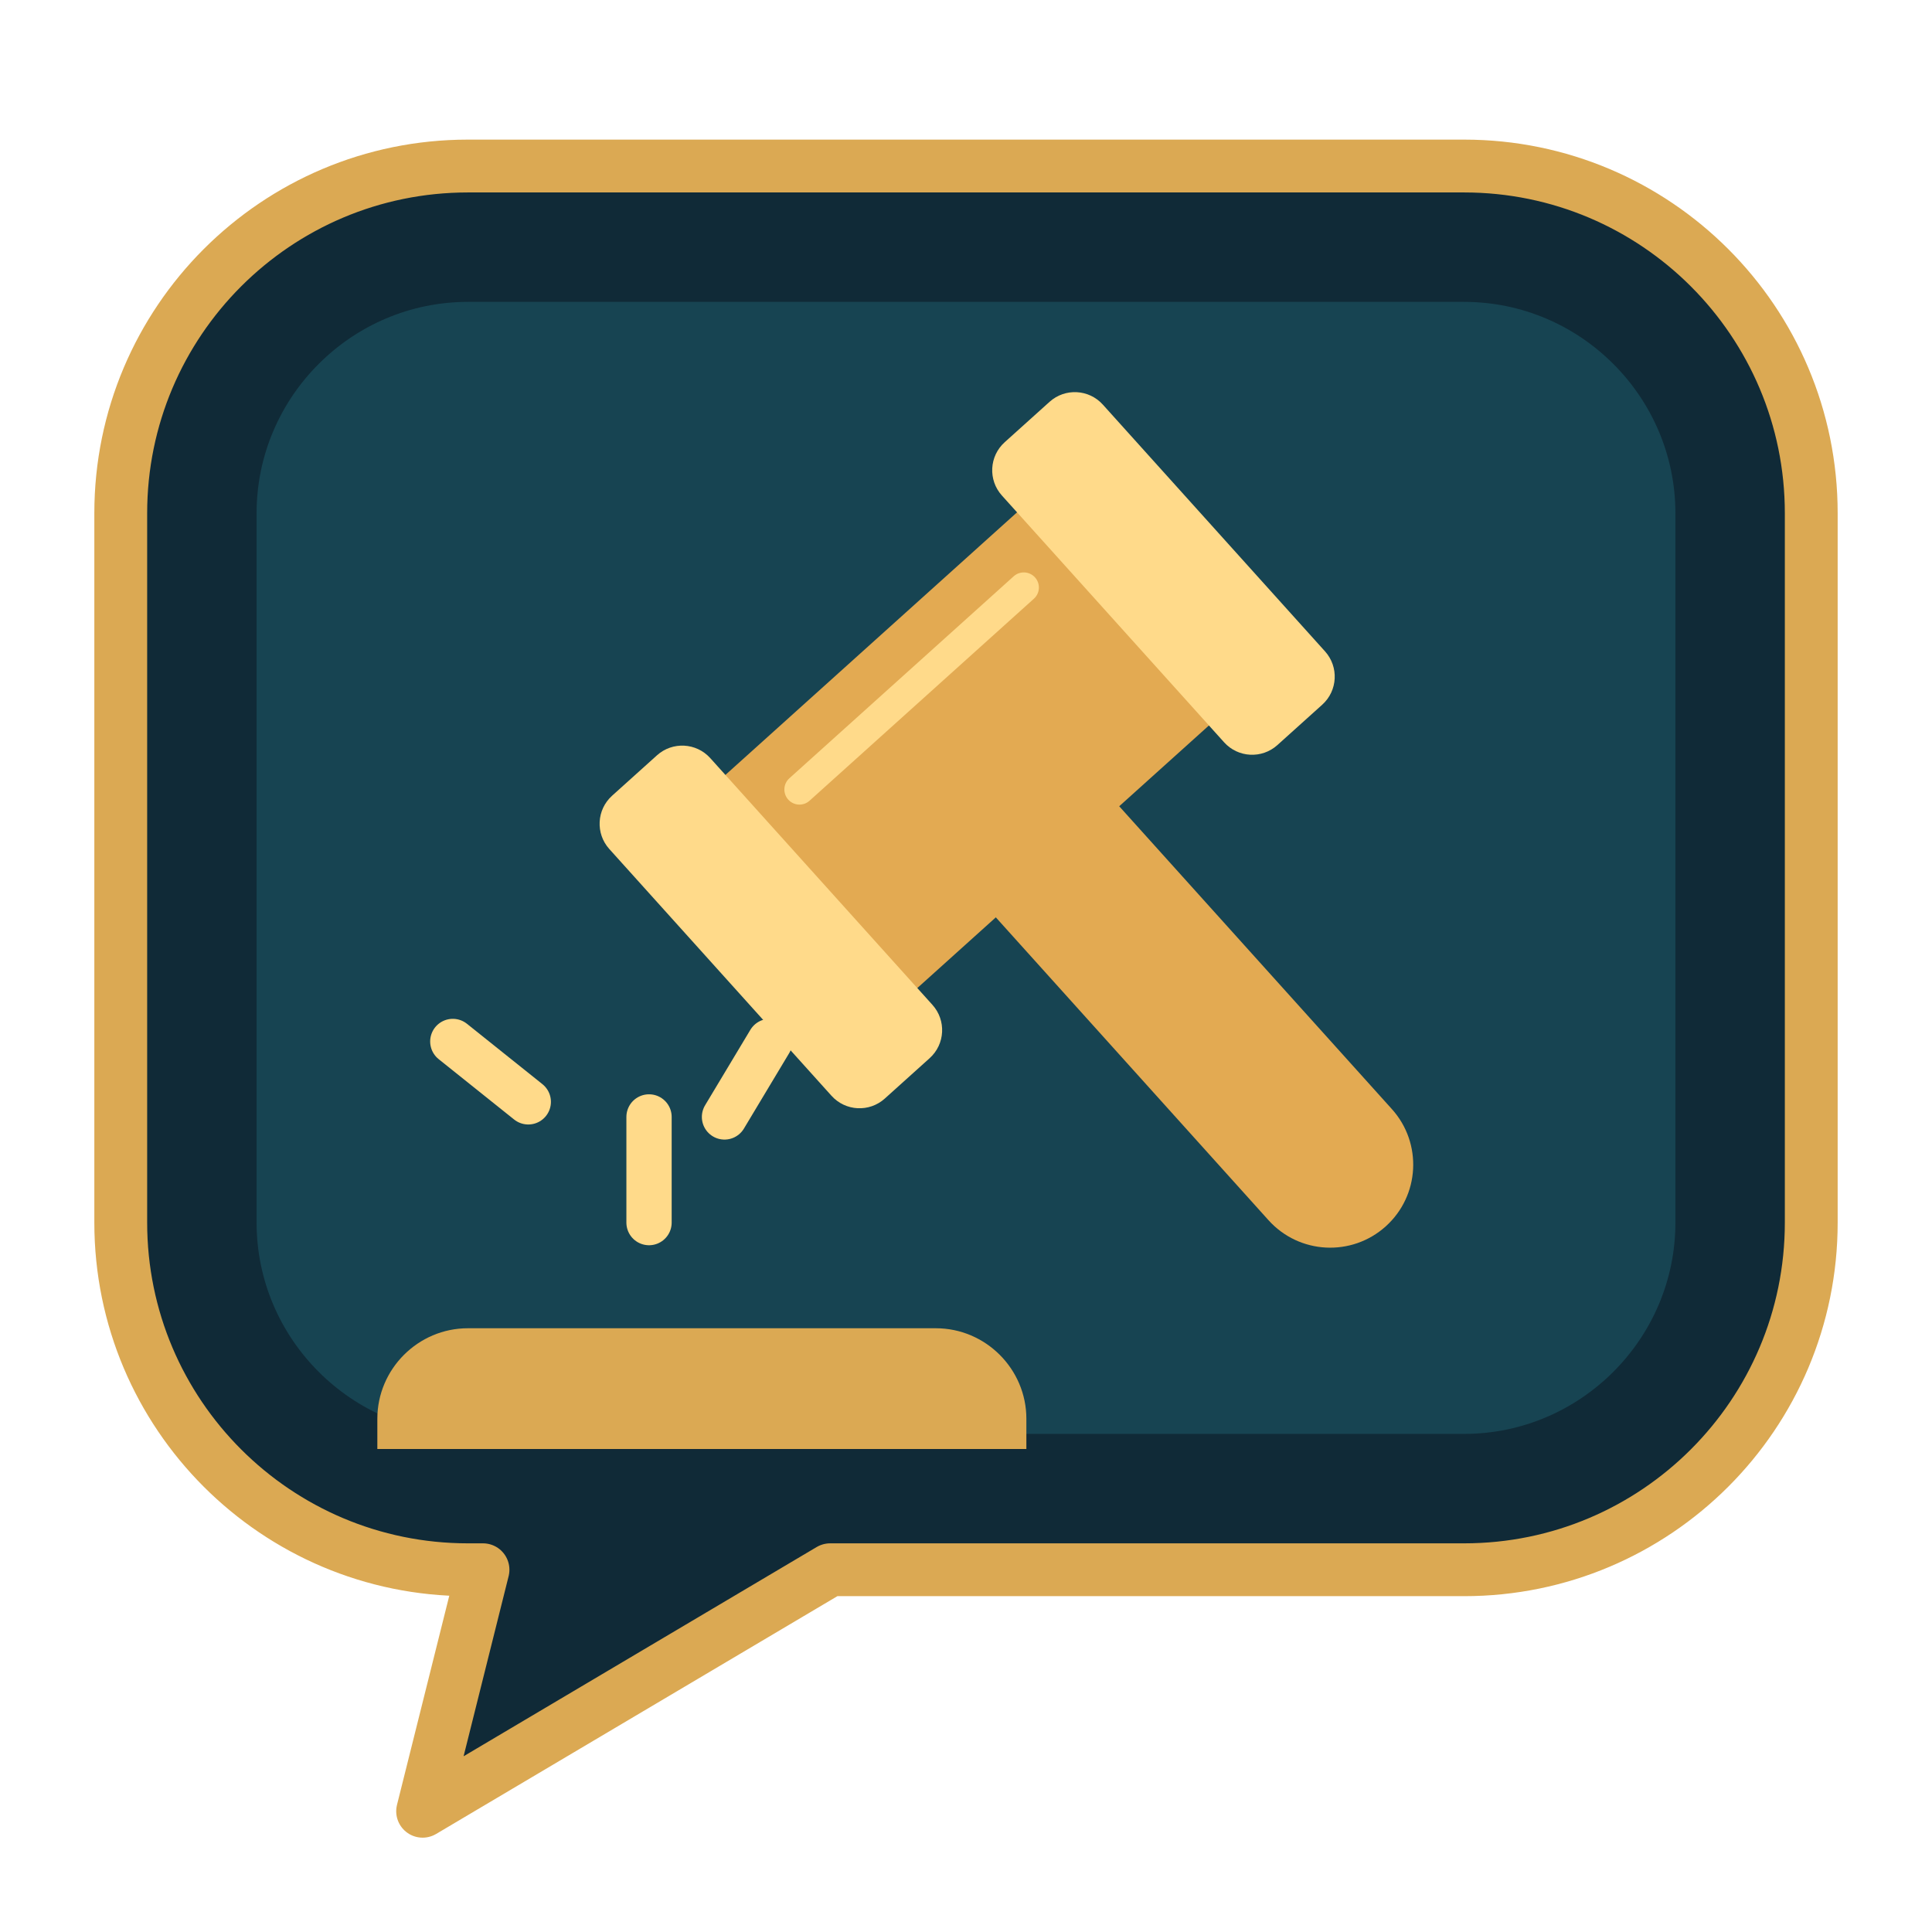
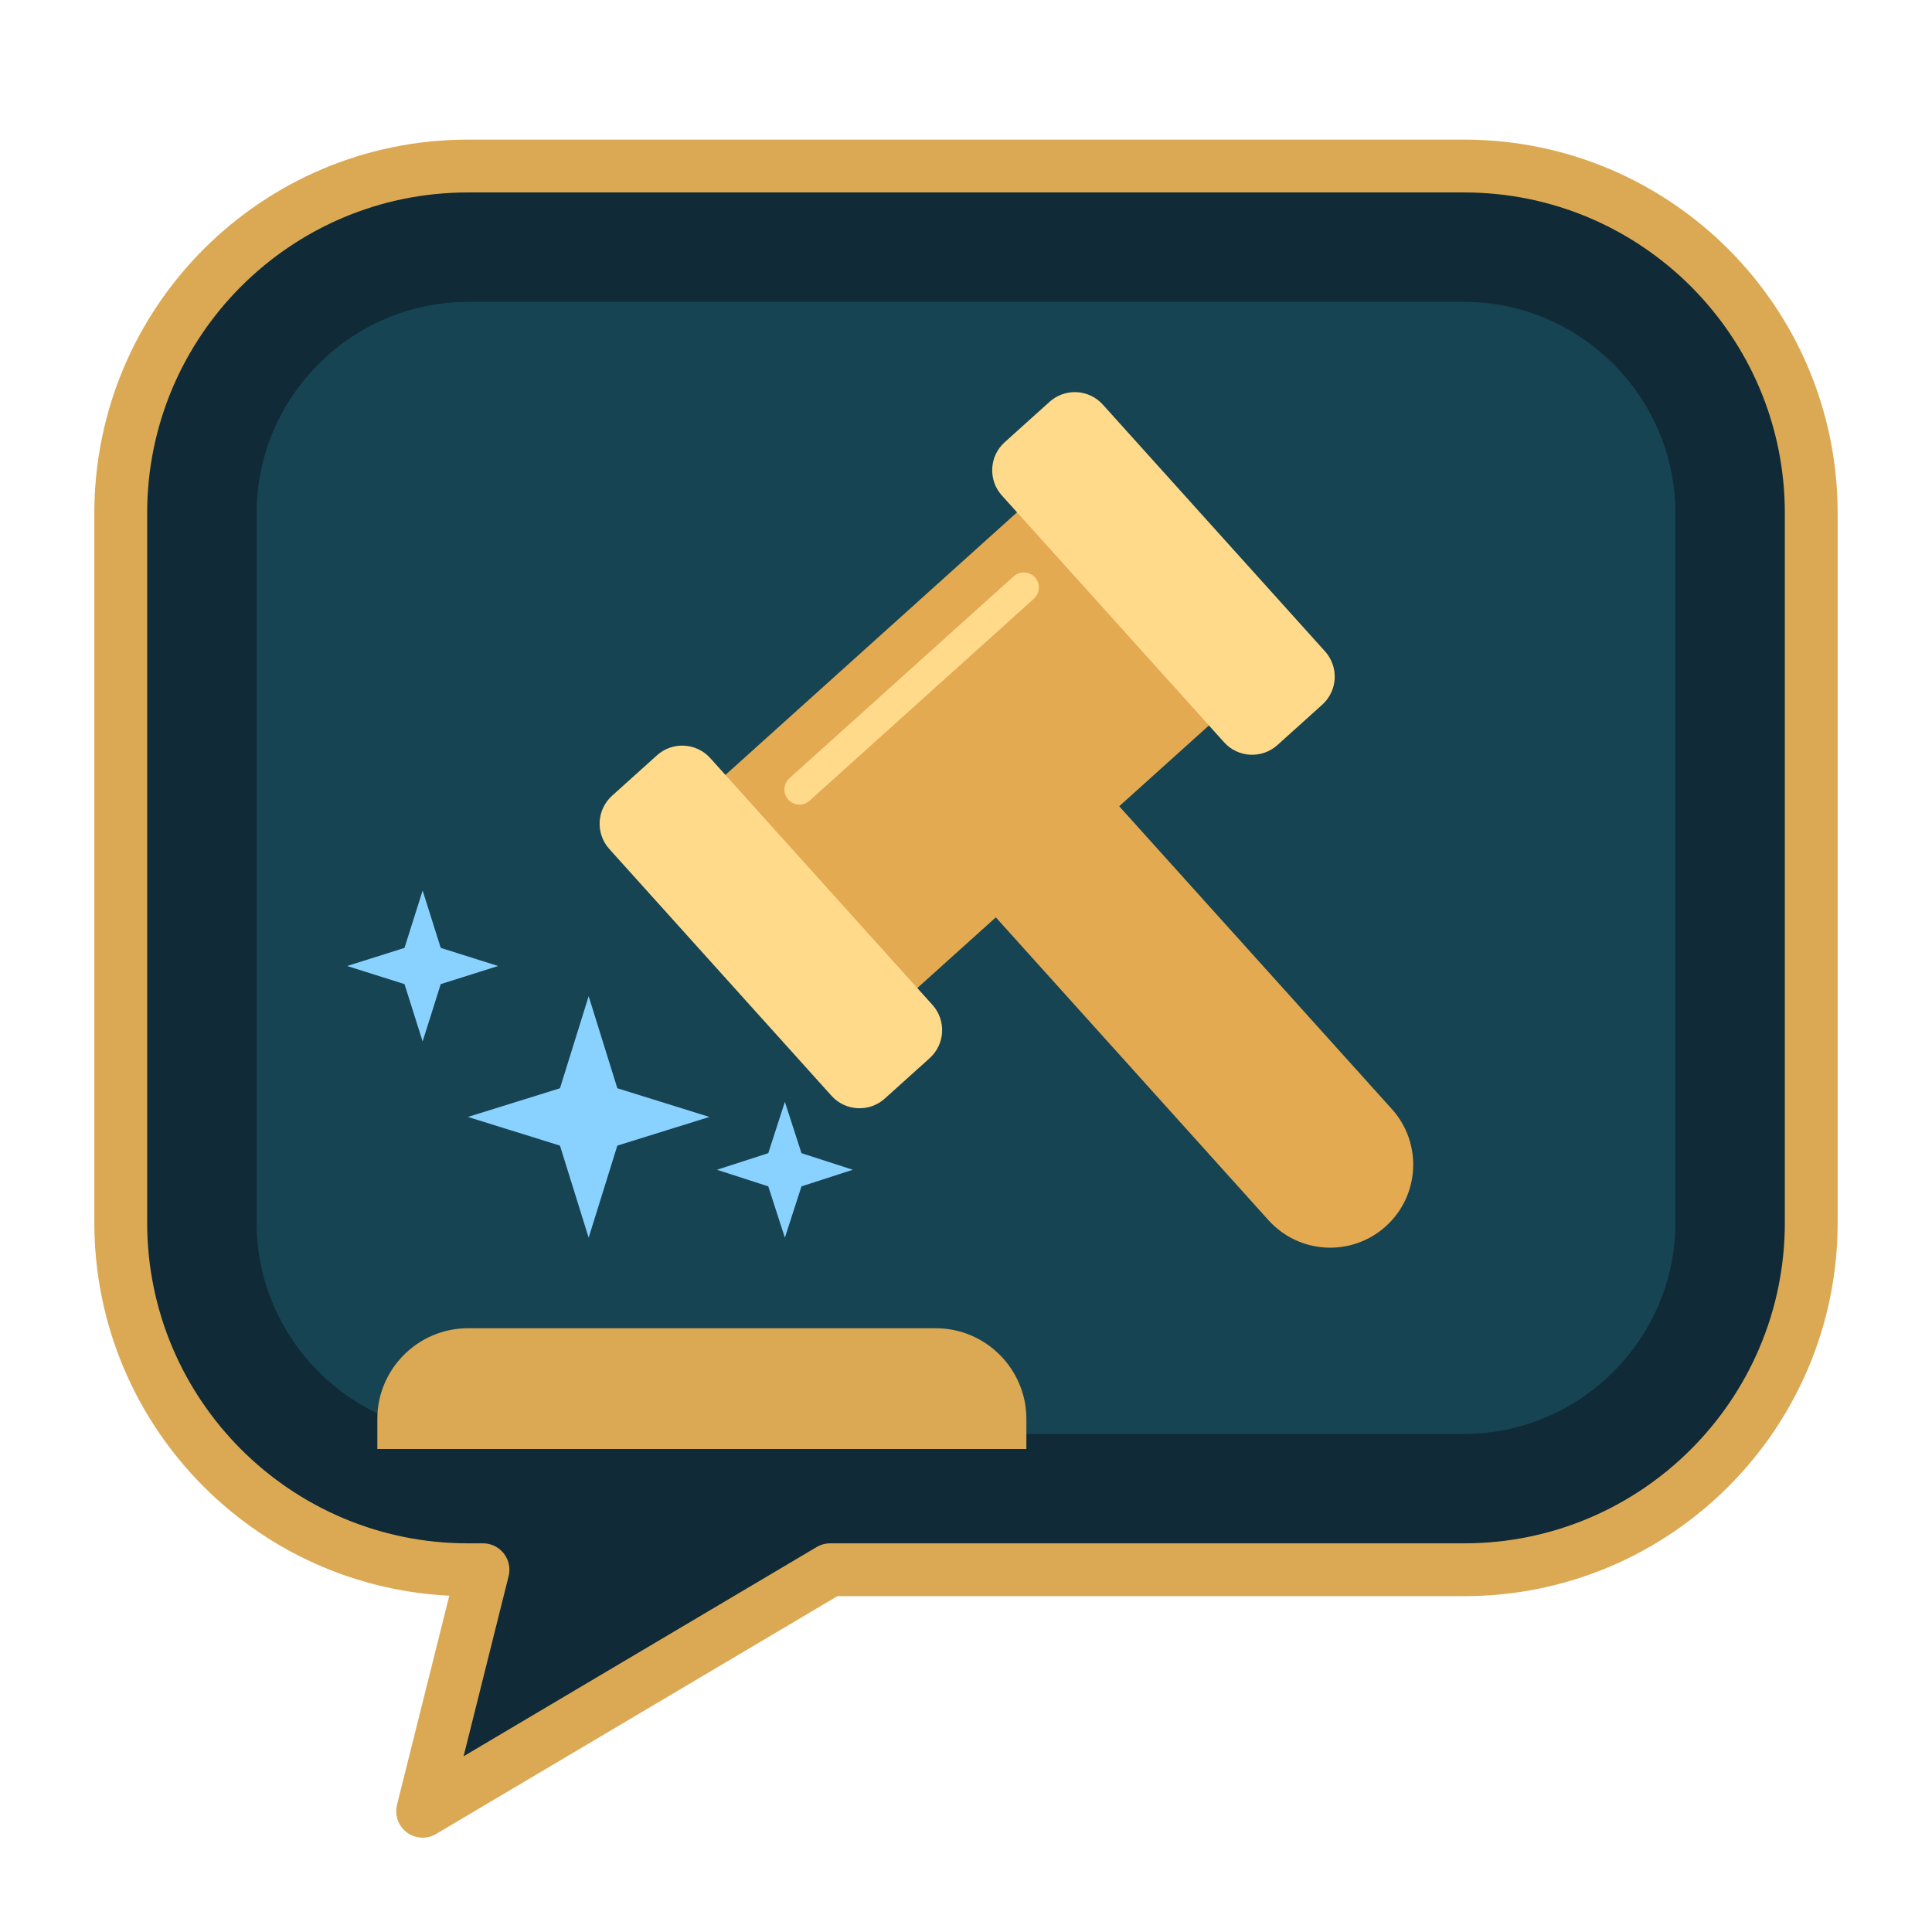
<svg xmlns="http://www.w3.org/2000/svg" viewBox="0 0 128 128" role="img" aria-labelledby="title description">
  <path fill="#102a37" stroke="#dba953" stroke-width="3.5" stroke-linejoin="round" d="M31 11h66c12.7 0 23 10.3 23 23v47c0 12.7-10.3 23-23 23H55l-27 16 4-16h-1c-12.7 0-23-10.3-23-23V34c0-12.7 10.3-23 23-23Z" />
  <path fill="#174452" d="M31 20h66c7.7 0 14 6.3 14 14v47c0 7.7-6.3 14-14 14H31c-7.7 0-14-6.3-14-14V34c0-7.7 6.3-14 14-14Z" />
  <path fill="#dba953" d="M31 88h31c3.3 0 6 2.7 6 6v2H25v-2c0-3.3 2.7-6 6-6Z" />
  <g transform="rotate(-42 63 50)">
    <path fill="#e3aa52" d="M58 53h11v34a5.5 5.5 0 0 1-11 0Z" />
    <rect x="43" y="41" width="42" height="19" rx="3" fill="#e3aa52" />
    <rect x="42" y="37" width="9" height="27" rx="2.5" fill="#ffda8a" />
    <rect x="77" y="37" width="9" height="27" rx="2.5" fill="#ffda8a" />
    <path d="M54 45h20" stroke="#ffda8a" stroke-width="2" stroke-linecap="round" />
  </g>
-   <path d="m30 69 5 4m8 1v7m8-12-3 5" fill="none" stroke="#ffda8a" stroke-width="3" stroke-linecap="round" />
+   <path fill="#89d2ff" d="M39 66l1.9 6.1L47 74l-6.1 1.9L39 82l-1.9-6.1L31 74l6.1-1.9Z            M28 59l1.2 3.8L33 64l-3.8 1.2L28 69l-1.2-3.8L23 64l3.8-1.2Z            M52 73l1.1 3.4 3.4 1.1-3.4 1.1L52 82l-1.1-3.4-3.4-1.1 3.4-1.1Z" />
</svg>
